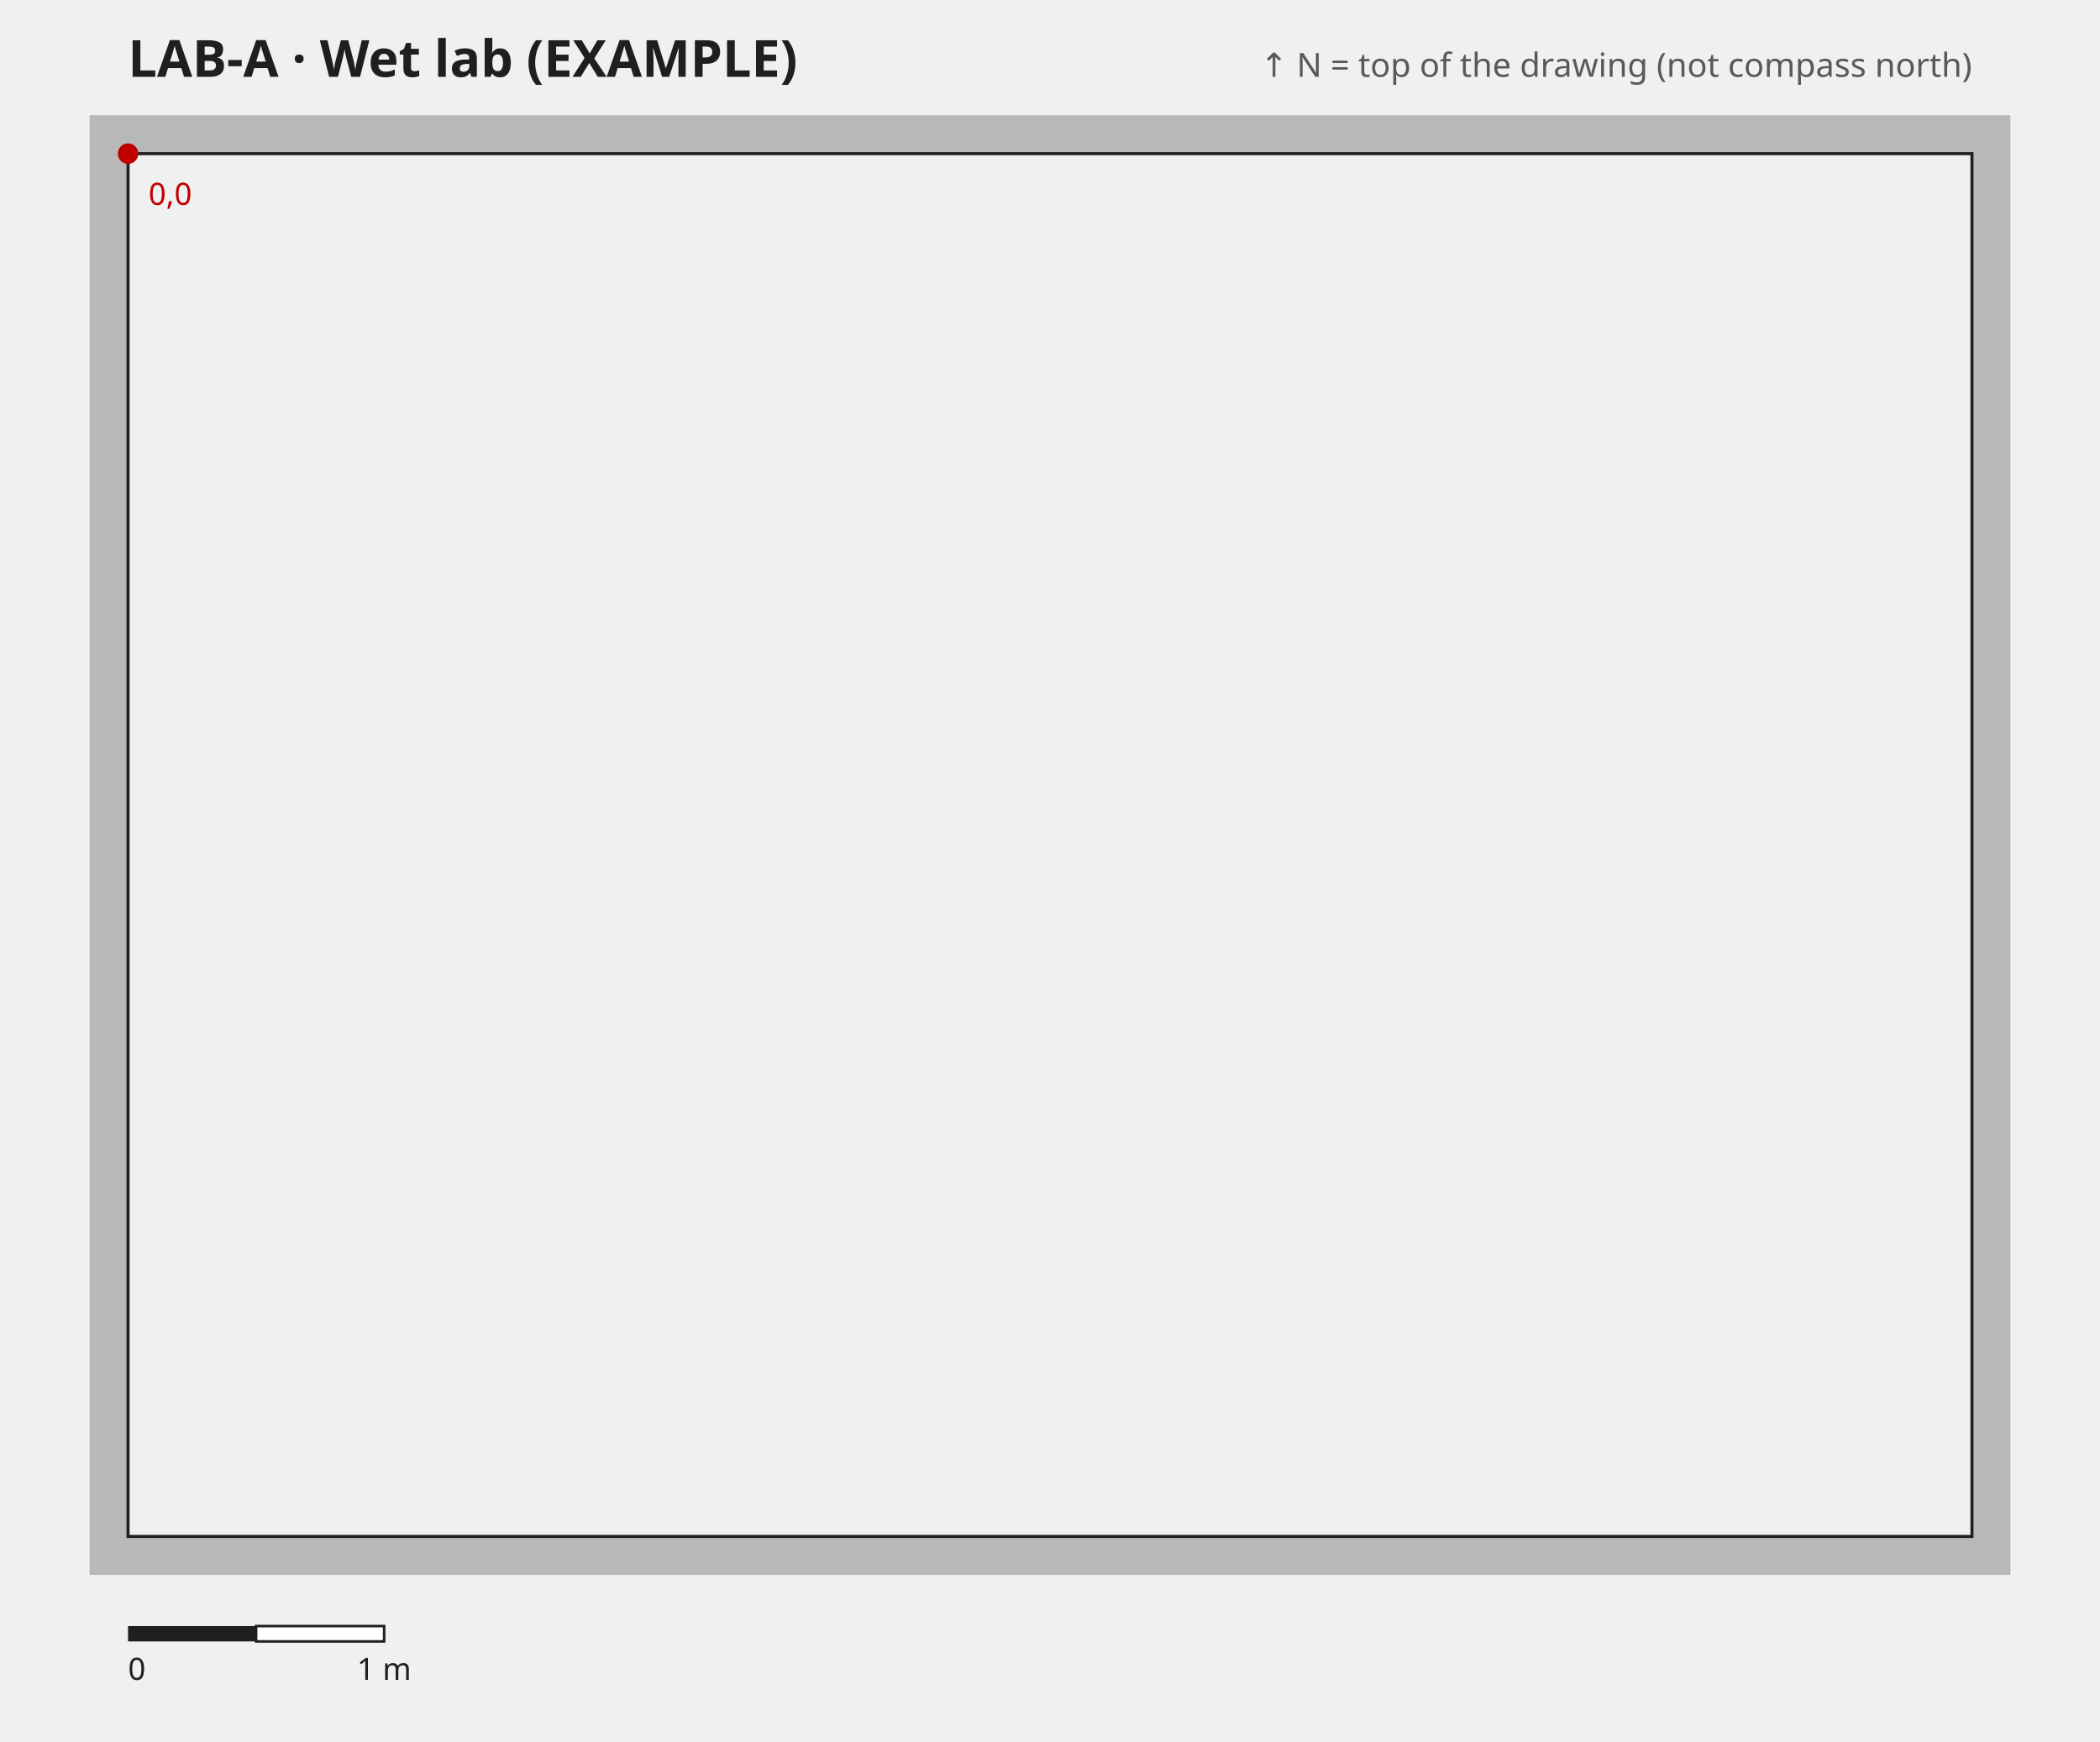
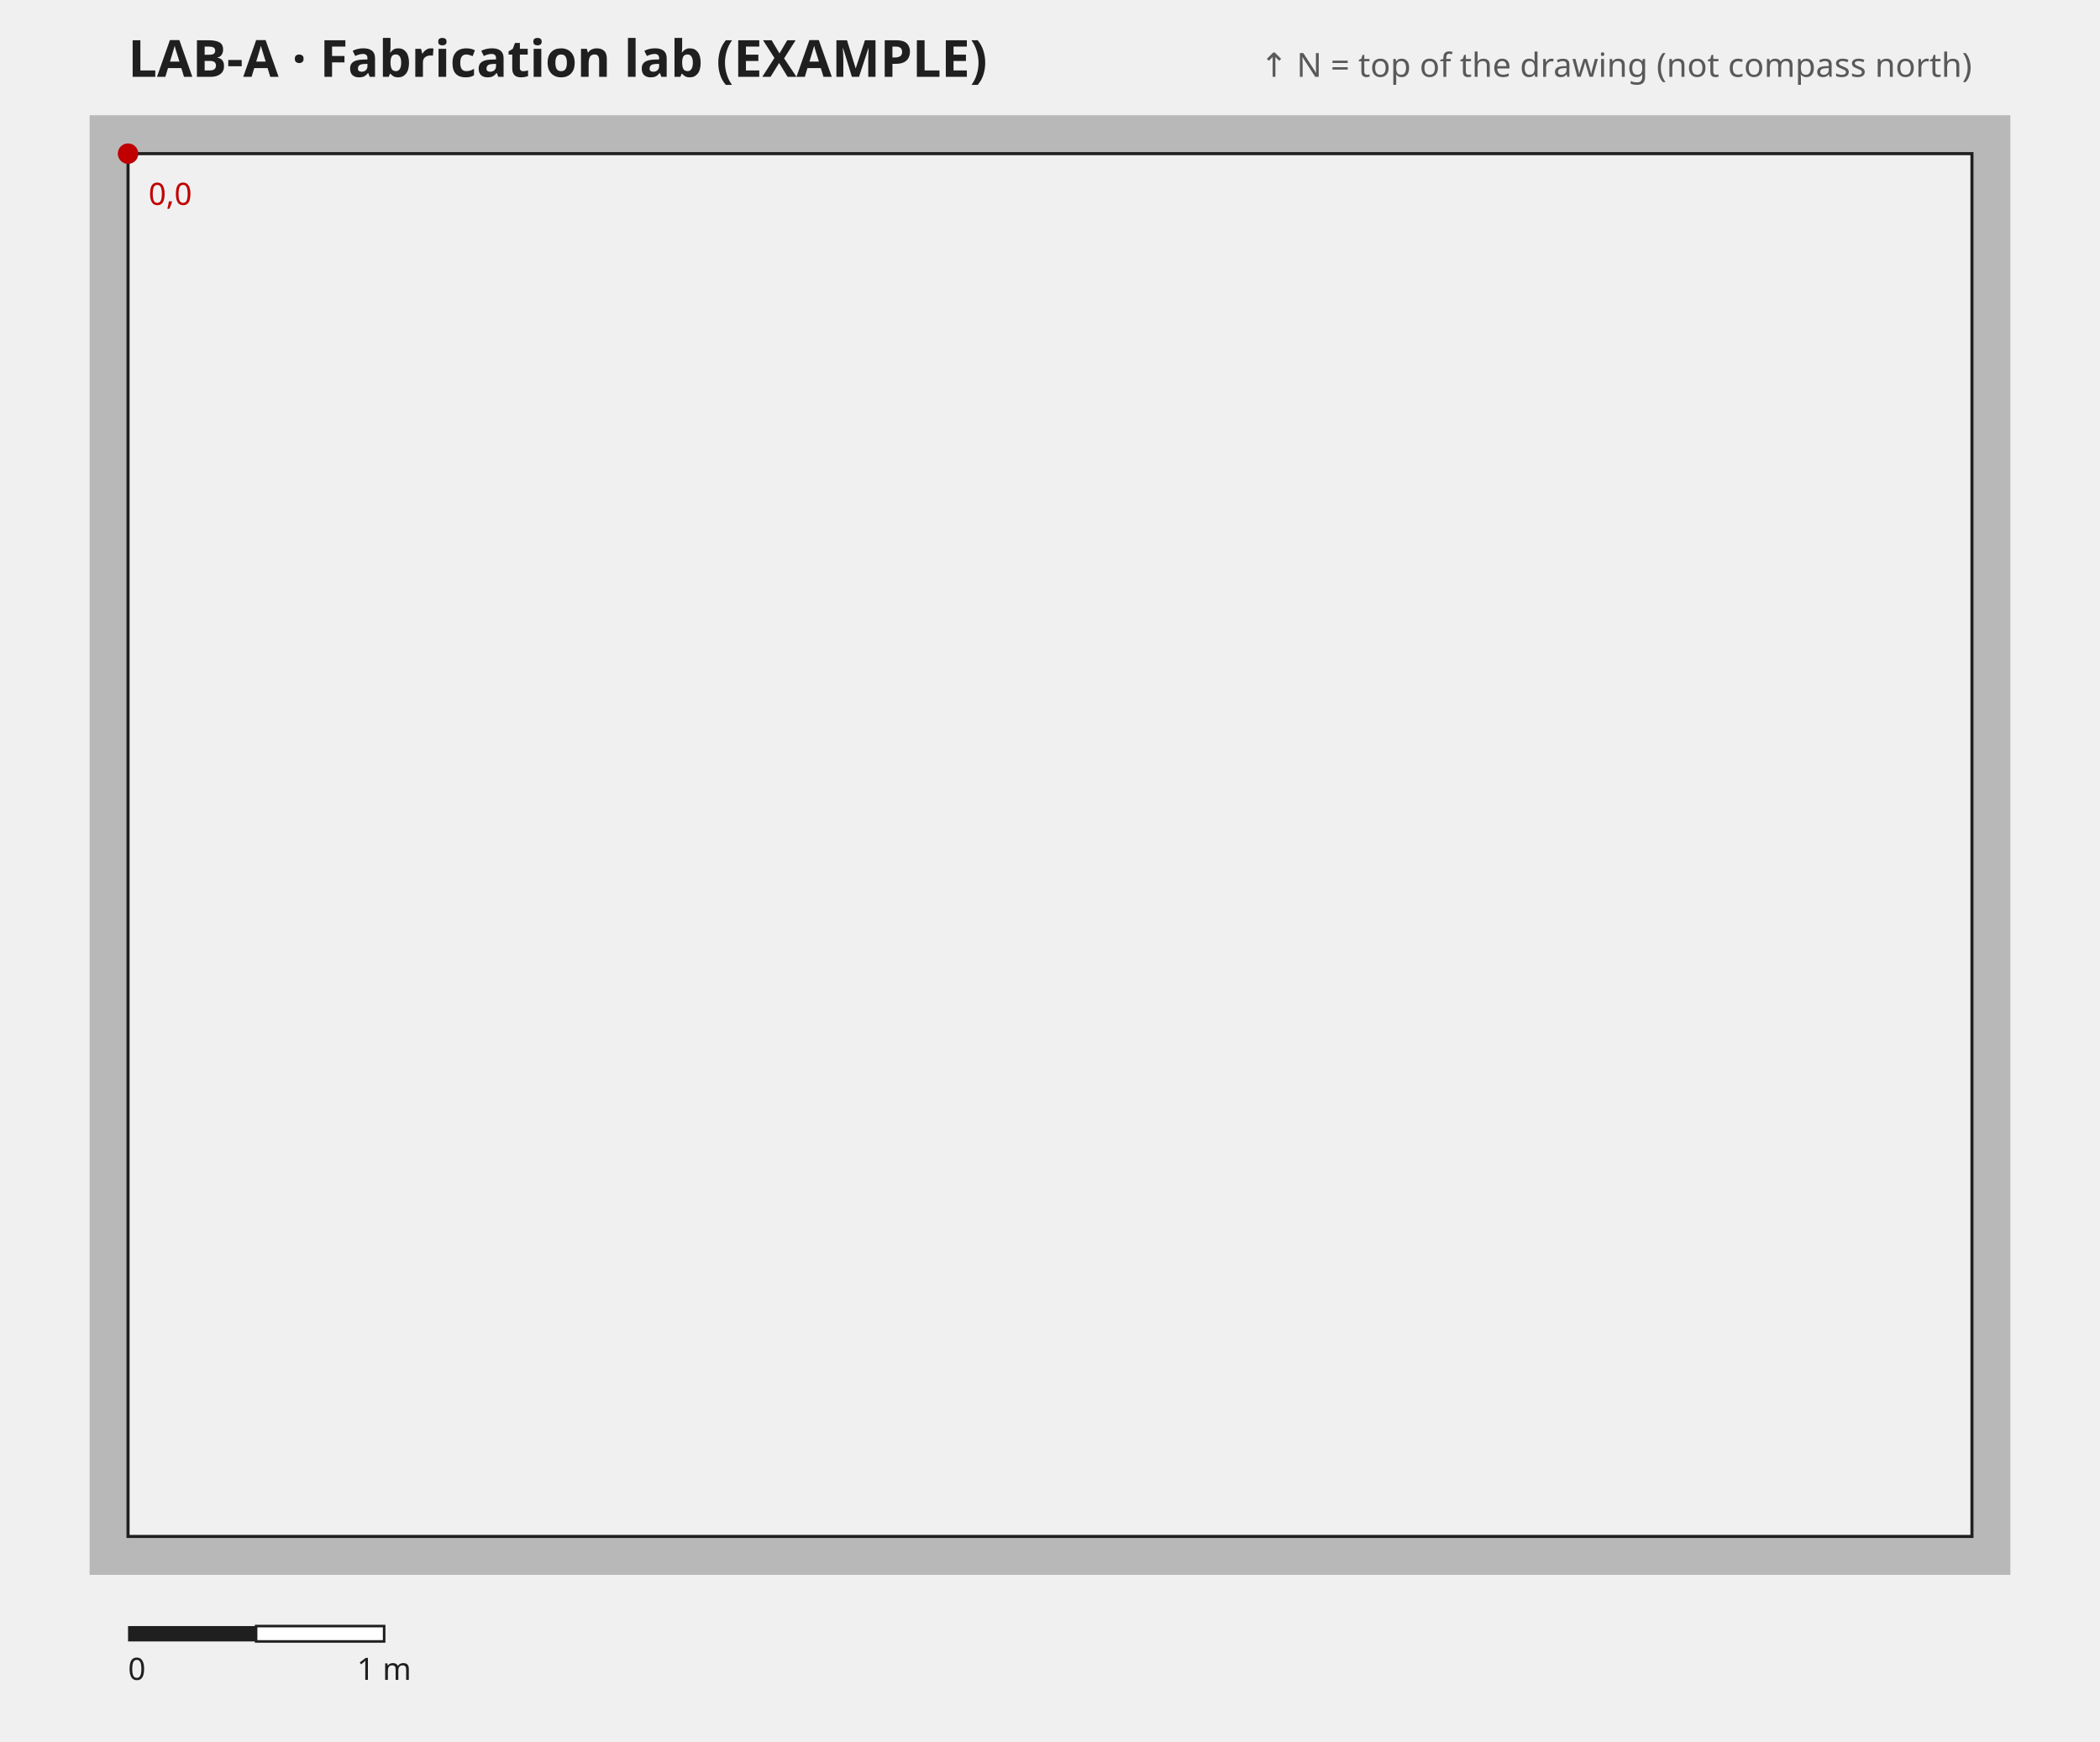
<svg xmlns="http://www.w3.org/2000/svg" width="820cm" height="680cm" viewBox="-50 -60 820 680">
  <g id="layer-reference" />
  <g id="layer-walls">
    <path id="walls" d="M -15,-15 H 735 V 555 H -15 Z M 0,0 H 720 V 540 H 0 Z" fill="#b8b8b8" fill-rule="evenodd" stroke="none" />
    <path id="interior" d="M 0,0 H 720 V 540 H 0 Z" fill="none" stroke="#1f1f1f" stroke-width="1.2" />
  </g>
  <g id="layer-notes" font-family="sans-serif">
-     <text x="0" y="-30" font-size="20" font-weight="bold" fill="#1f1f1f">LAB-A · Wet lab (EXAMPLE)</text>
+     <text x="0" y="-30" font-size="20" font-weight="bold" fill="#1f1f1f">LAB-A · Fabrication lab (EXAMPLE)</text>
    <text x="720" y="-30" font-size="13" fill="#595959" text-anchor="end">↑ N = top of the drawing (not compass north)</text>
    <circle cx="0" cy="0" r="4" fill="#c00000" />
    <text x="8" y="20" font-size="12" fill="#c00000">0,0</text>
    <g id="scale-bar" font-size="12" fill="#1f1f1f">
      <rect x="0" y="575" width="50" height="6" />
      <rect x="50" y="575" width="50" height="6" fill="#ffffff" stroke="#1f1f1f" stroke-width="1" />
      <text x="0" y="596">0</text>
      <text x="100" y="596" text-anchor="middle">1 m</text>
    </g>
  </g>
</svg>
